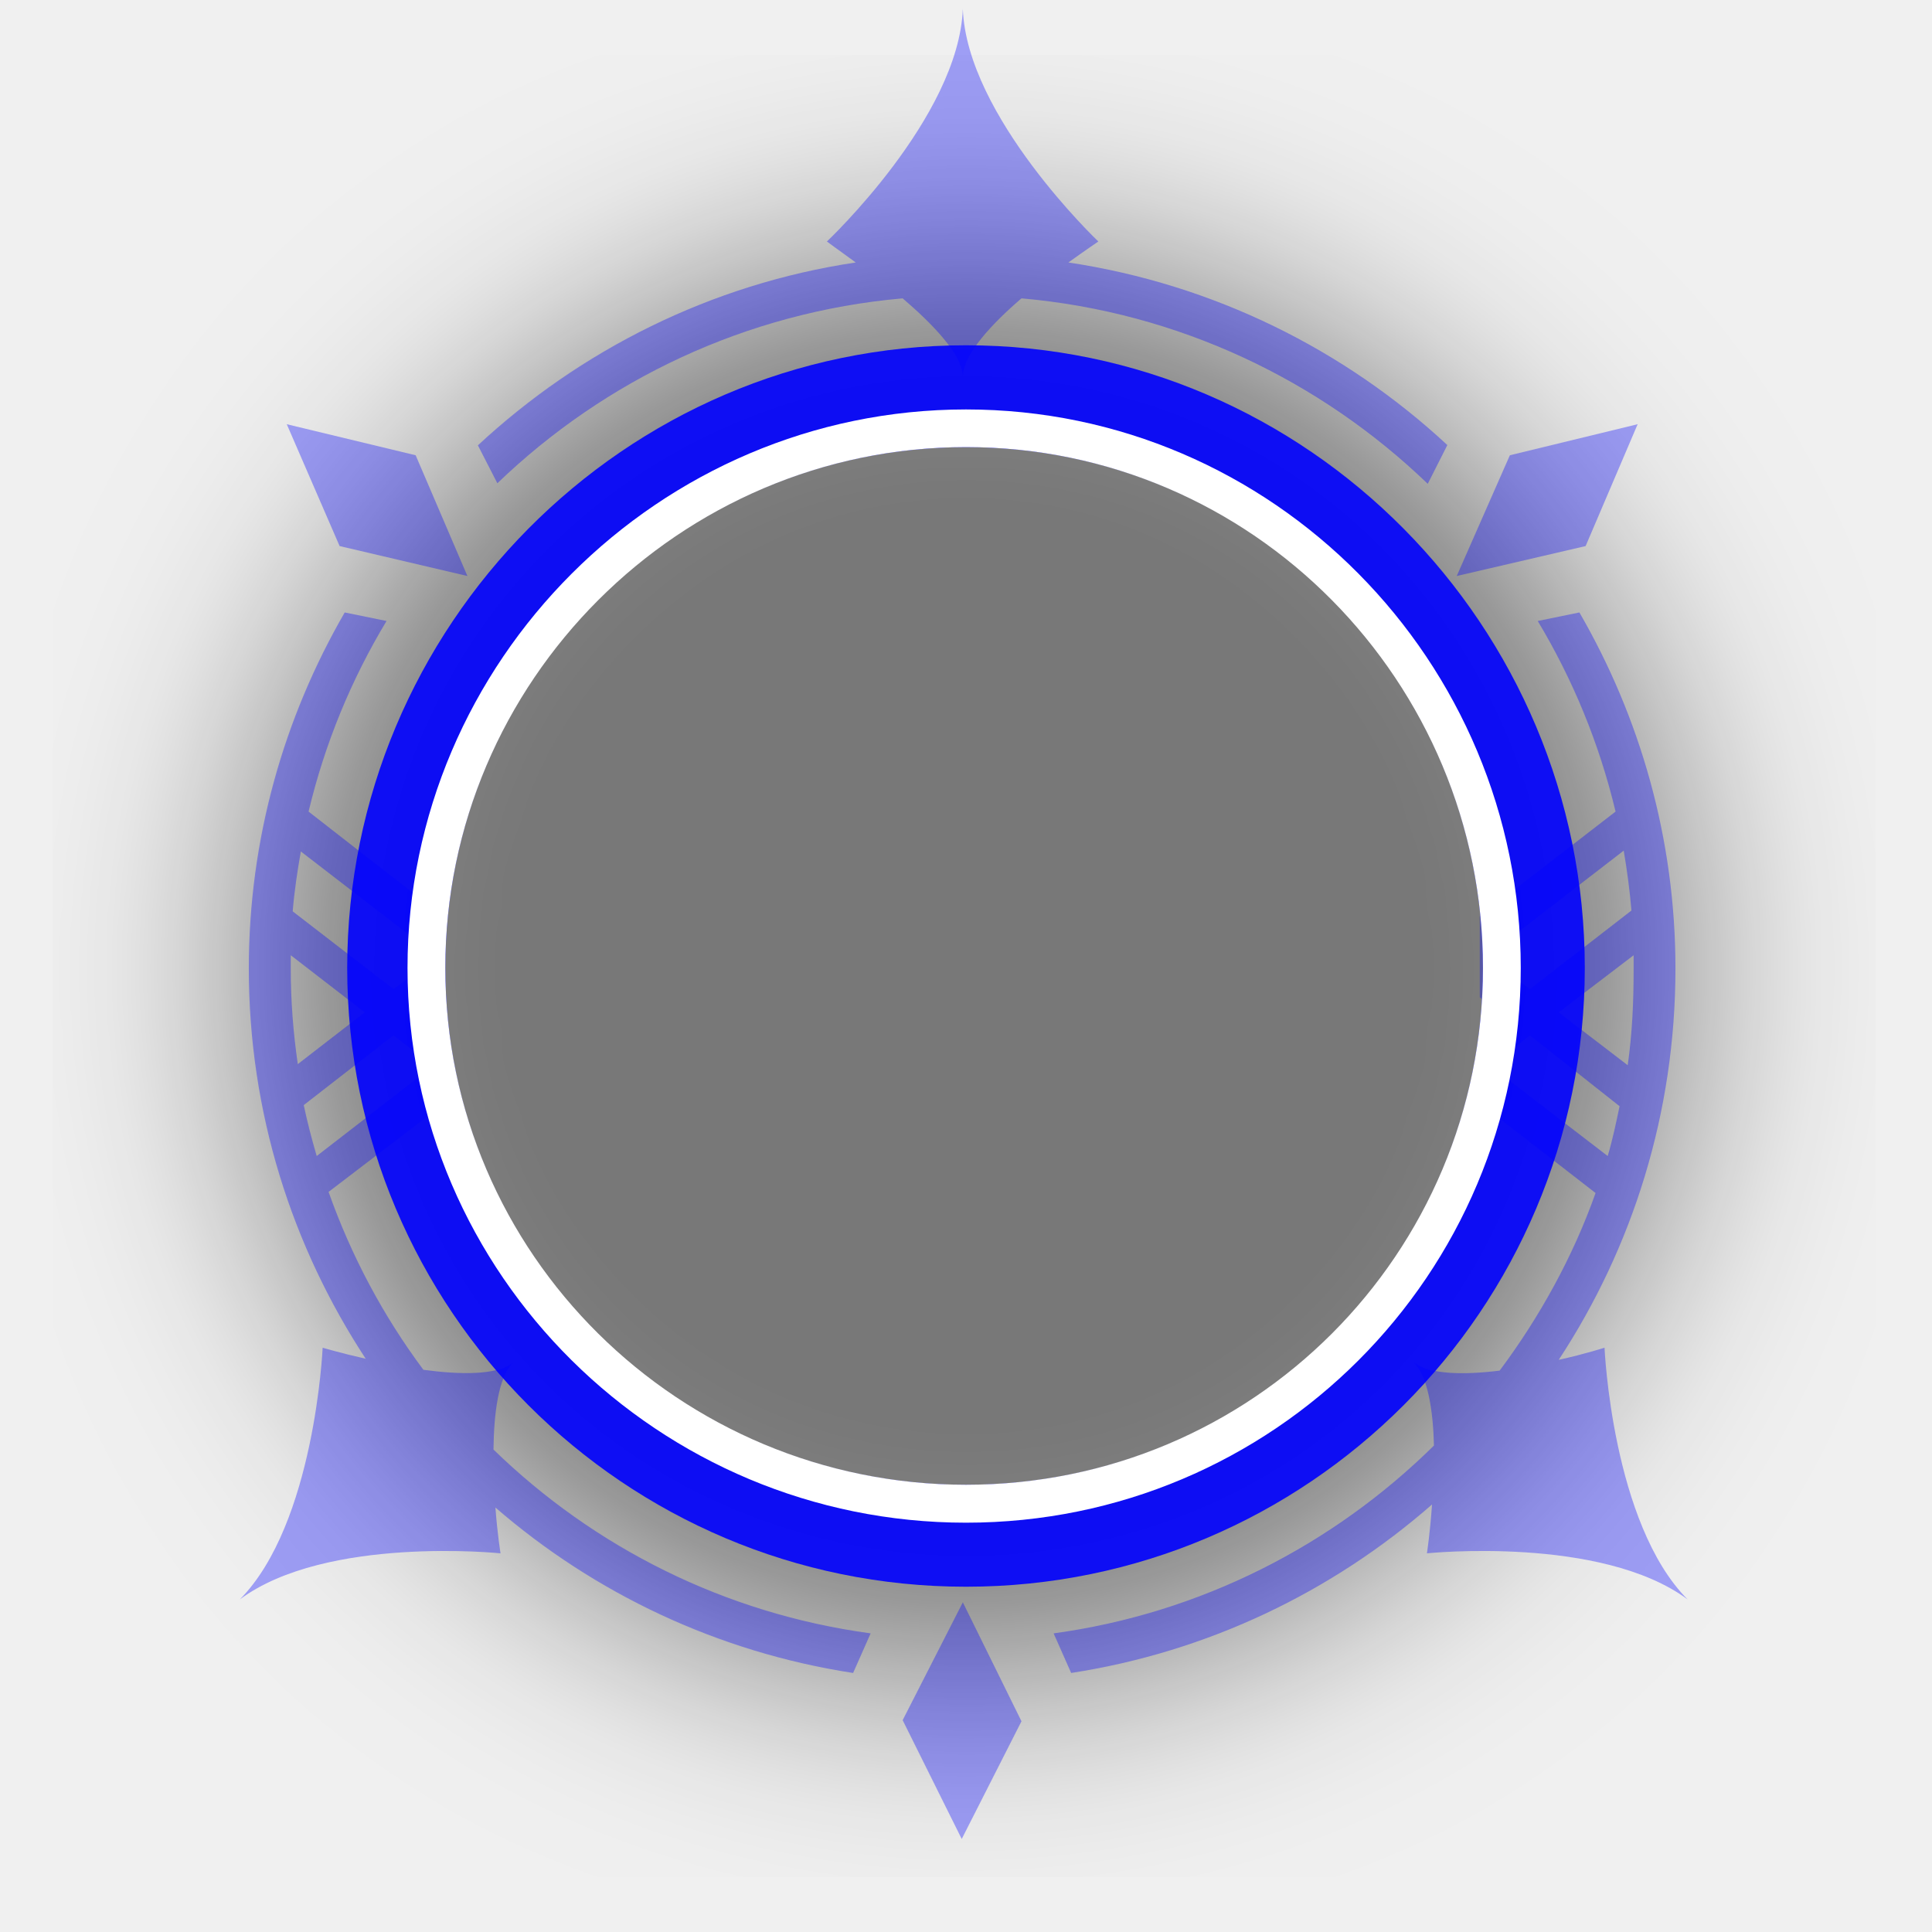
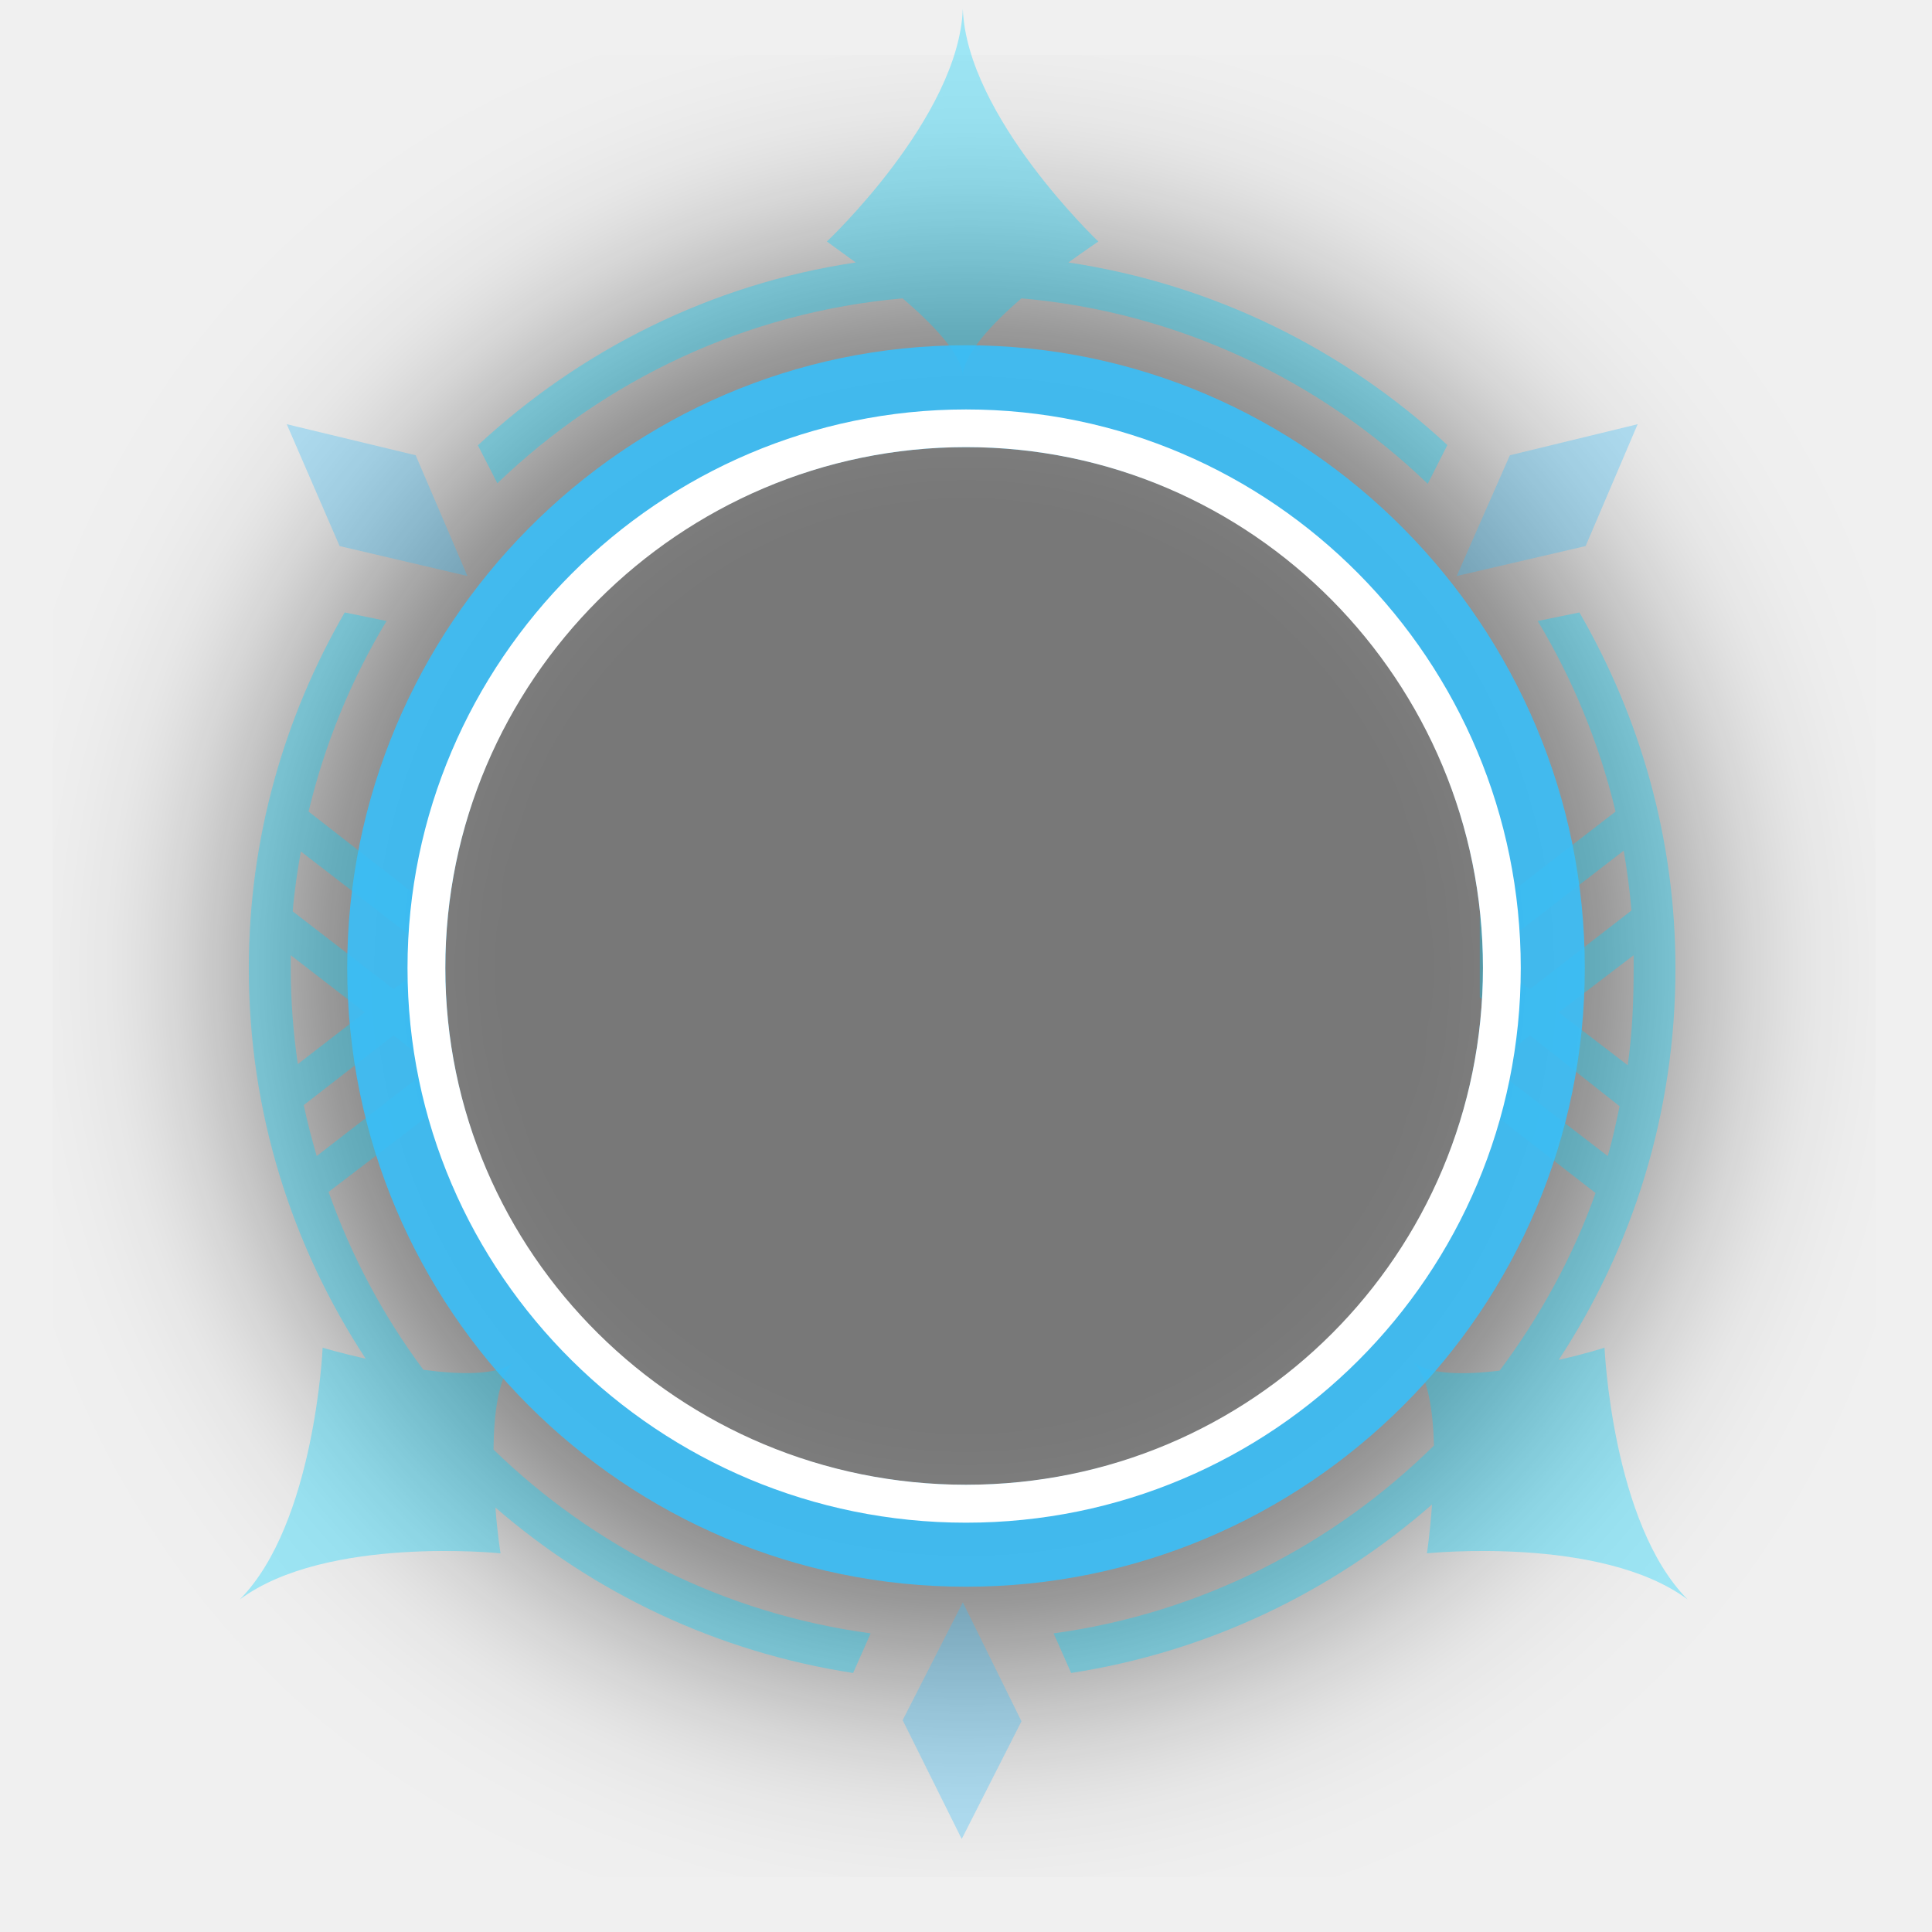
<svg xmlns="http://www.w3.org/2000/svg" viewBox="0 0 14 14" width="14" height="14" version="1.1" id="svg13">
  <defs id="defs17">
    <filter style="color-interpolation-filters:sRGB" id="filter852" x="-0.142" y="-0.142" width="1.284" height="1.284">
      <feGaussianBlur stdDeviation="0.808" id="feGaussianBlur854" />
    </filter>
  </defs>
  <style id="style2">
     .locked #blur {
         fill: black;
         opacity: 0.2 !important;
      }
      .locked #tria1 {
         display: none;
      }
      .locked #tria2 {
         display: none;
      }
      .locked #tria3 {
         display: none;
      }
      .locked #lock {
         display: inline !important;
      }
      .locked #spikes {
         fill: black;
         opacity: 0.2 !important;
      }
      .locked #c1 {
         display: none;
      }
      .locked #c2 {
         fill: currentColor;
         filter: brightness(0.8);
      }
   </style>
  <g id="layer1" style="display:inline">
    <path id="blur" fill="currentColor" d="m 7.005,1.858 c 2.838,0 5.123,2.323 5.123,5.161 0,2.838 -2.285,5.123 -5.123,5.123 -2.838,0 -5.161,-2.285 -5.161,-5.123 0,-2.838 2.323,-5.161 5.161,-5.161 z" style="filter:url(#filter852);opacity:0.501" />
-     <path fill="blue" id="spikes" style="filter: saturate(1.2) brightness(1.2);opacity:0.34;stroke-width:14;-inkscape-stroke:none;paint-order:stroke markers fill" d="M 6.977 0.064 C 6.947 0.851 5.992 1.75 5.992 1.75 C 5.992 1.75 6.076 1.812 6.201 1.902 C 5.15 2.059 4.206 2.537 3.463 3.227 L 3.604 3.502 C 4.381 2.755 5.404 2.262 6.541 2.162 C 6.758 2.348 6.964 2.561 6.977 2.719 C 6.989 2.561 7.185 2.348 7.402 2.162 C 8.541 2.262 9.568 2.757 10.346 3.506 L 10.488 3.225 C 9.744 2.534 8.795 2.06 7.742 1.902 C 7.867 1.812 7.959 1.75 7.959 1.75 C 7.959 1.75 7.006 0.845 6.977 0.064 z M 2.498 4.438 C 2.059 5.197 1.803 6.077 1.803 7.018 C 1.803 8.064 2.117 9.033 2.65 9.846 C 2.469 9.805 2.338 9.766 2.338 9.766 C 2.338 9.766 2.282 11.04 1.738 11.59 C 2.364 11.125 3.627 11.256 3.627 11.256 C 3.627 11.256 3.604 11.113 3.59 10.924 C 4.307 11.545 5.199 11.972 6.182 12.123 L 6.309 11.836 C 5.252 11.693 4.304 11.212 3.576 10.504 C 3.579 10.24 3.612 9.981 3.715 9.877 C 3.596 9.966 3.334 9.962 3.068 9.926 C 2.778 9.537 2.546 9.103 2.381 8.637 L 3.156 8.045 L 3.156 7.4 L 3.068 7.336 L 3.156 7.27 L 3.156 6.938 L 2.852 7.168 L 2.121 6.604 C 2.133 6.458 2.155 6.311 2.18 6.17 L 3.156 6.922 L 3.156 6.598 L 2.236 5.881 C 2.354 5.387 2.546 4.923 2.801 4.5 L 2.498 4.438 z M 11.445 4.438 L 11.143 4.5 C 11.397 4.923 11.589 5.387 11.707 5.881 L 10.723 6.641 L 10.723 7.227 L 10.867 7.336 L 10.723 7.451 L 10.723 7.994 L 11.562 8.645 C 11.398 9.108 11.156 9.545 10.867 9.932 C 10.612 9.964 10.362 9.961 10.248 9.875 L 10.248 9.877 C 10.347 9.976 10.385 10.223 10.391 10.475 C 9.66 11.196 8.703 11.69 7.635 11.836 L 7.762 12.123 C 8.755 11.97 9.655 11.534 10.377 10.902 C 10.363 11.107 10.34 11.256 10.34 11.256 C 10.34 11.256 11.602 11.125 12.229 11.59 C 11.682 11.041 11.627 9.766 11.627 9.766 C 11.627 9.766 11.488 9.811 11.295 9.854 C 11.83 9.039 12.141 8.066 12.141 7.018 C 12.141 6.077 11.884 5.197 11.445 4.438 z M 11.766 6.164 C 11.79 6.305 11.81 6.452 11.822 6.598 L 11.086 7.168 L 10.773 6.93 L 11.766 6.164 z M 2.107 6.922 L 2.643 7.336 L 2.158 7.711 C 2.125 7.483 2.107 7.255 2.107 7.018 C 2.107 6.987 2.107 6.952 2.107 6.922 z M 11.838 6.922 C 11.838 6.952 11.838 6.987 11.838 7.018 C 11.838 7.257 11.828 7.488 11.795 7.719 L 11.295 7.336 L 11.838 6.922 z M 2.852 7.502 L 3.135 7.727 L 2.295 8.377 C 2.26 8.257 2.227 8.132 2.201 8.008 L 2.852 7.502 z M 11.086 7.502 L 11.736 8.016 C 11.711 8.137 11.685 8.259 11.65 8.377 L 10.803 7.727 L 11.086 7.502 z " />
-     <path fill="blue" style="opacity:0.34;stroke-width:14;-inkscape-stroke:none;paint-order:stroke markers fill" d="M 6.977,11.611 6.541,12.465 6.969,13.326 7.402,12.473 Z" id="tria1" />
-     <path fill="blue" style="opacity:0.34;stroke-width:14;-inkscape-stroke:none;paint-order:stroke markers fill" d="m 11.867,3.074 -0.926,0.225 -0.385,0.875 0.934,-0.217 z" id="tria2" />
-     <path fill="blue" style="opacity:0.34;stroke-width:14;-inkscape-stroke:none;paint-order:stroke markers fill" d="m 2.078,3.074 0.383,0.883 0.926,0.217 -0.375,-0.875 z" id="tria3" />
+     <path fill="#3abff8" id="spikes" style="filter: saturate(1.2) brightness(1.2);opacity:0.34;stroke-width:14;-inkscape-stroke:none;paint-order:stroke markers fill" d="M 6.977 0.064 C 6.947 0.851 5.992 1.75 5.992 1.75 C 5.992 1.75 6.076 1.812 6.201 1.902 C 5.15 2.059 4.206 2.537 3.463 3.227 L 3.604 3.502 C 4.381 2.755 5.404 2.262 6.541 2.162 C 6.758 2.348 6.964 2.561 6.977 2.719 C 6.989 2.561 7.185 2.348 7.402 2.162 C 8.541 2.262 9.568 2.757 10.346 3.506 L 10.488 3.225 C 9.744 2.534 8.795 2.06 7.742 1.902 C 7.867 1.812 7.959 1.75 7.959 1.75 C 7.959 1.75 7.006 0.845 6.977 0.064 z M 2.498 4.438 C 2.059 5.197 1.803 6.077 1.803 7.018 C 1.803 8.064 2.117 9.033 2.65 9.846 C 2.469 9.805 2.338 9.766 2.338 9.766 C 2.338 9.766 2.282 11.04 1.738 11.59 C 2.364 11.125 3.627 11.256 3.627 11.256 C 3.627 11.256 3.604 11.113 3.59 10.924 C 4.307 11.545 5.199 11.972 6.182 12.123 L 6.309 11.836 C 5.252 11.693 4.304 11.212 3.576 10.504 C 3.579 10.24 3.612 9.981 3.715 9.877 C 3.596 9.966 3.334 9.962 3.068 9.926 C 2.778 9.537 2.546 9.103 2.381 8.637 L 3.156 8.045 L 3.156 7.4 L 3.068 7.336 L 3.156 7.27 L 3.156 6.938 L 2.852 7.168 L 2.121 6.604 C 2.133 6.458 2.155 6.311 2.18 6.17 L 3.156 6.922 L 3.156 6.598 L 2.236 5.881 C 2.354 5.387 2.546 4.923 2.801 4.5 L 2.498 4.438 z M 11.445 4.438 L 11.143 4.5 C 11.397 4.923 11.589 5.387 11.707 5.881 L 10.723 6.641 L 10.723 7.227 L 10.867 7.336 L 10.723 7.451 L 10.723 7.994 L 11.562 8.645 C 11.398 9.108 11.156 9.545 10.867 9.932 C 10.612 9.964 10.362 9.961 10.248 9.875 L 10.248 9.877 C 10.347 9.976 10.385 10.223 10.391 10.475 C 9.66 11.196 8.703 11.69 7.635 11.836 L 7.762 12.123 C 8.755 11.97 9.655 11.534 10.377 10.902 C 10.363 11.107 10.34 11.256 10.34 11.256 C 10.34 11.256 11.602 11.125 12.229 11.59 C 11.682 11.041 11.627 9.766 11.627 9.766 C 11.627 9.766 11.488 9.811 11.295 9.854 C 11.83 9.039 12.141 8.066 12.141 7.018 C 12.141 6.077 11.884 5.197 11.445 4.438 z M 11.766 6.164 C 11.79 6.305 11.81 6.452 11.822 6.598 L 11.086 7.168 L 10.773 6.93 L 11.766 6.164 z M 2.107 6.922 L 2.643 7.336 L 2.158 7.711 C 2.125 7.483 2.107 7.255 2.107 7.018 C 2.107 6.987 2.107 6.952 2.107 6.922 z M 11.838 6.922 C 11.838 6.952 11.838 6.987 11.838 7.018 C 11.838 7.257 11.828 7.488 11.795 7.719 L 11.295 7.336 L 11.838 6.922 z M 2.852 7.502 L 3.135 7.727 L 2.295 8.377 C 2.26 8.257 2.227 8.132 2.201 8.008 L 2.852 7.502 z M 11.086 7.502 L 11.736 8.016 C 11.711 8.137 11.685 8.259 11.65 8.377 L 10.803 7.727 L 11.086 7.502 z " />
+     <path fill="#3abff8" style="opacity:0.34;stroke-width:14;-inkscape-stroke:none;paint-order:stroke markers fill" d="M 6.977,11.611 6.541,12.465 6.969,13.326 7.402,12.473 Z" id="tria1" />
+     <path fill="#3abff8" style="opacity:0.34;stroke-width:14;-inkscape-stroke:none;paint-order:stroke markers fill" d="m 11.867,3.074 -0.926,0.225 -0.385,0.875 0.934,-0.217 z" id="tria2" />
+     <path fill="#3abff8" style="opacity:0.34;stroke-width:14;-inkscape-stroke:none;paint-order:stroke markers fill" d="m 2.078,3.074 0.383,0.883 0.926,0.217 -0.375,-0.875 z" id="tria3" />
    <path id="backdrop" fill="#7a7a7a" style=" opacity:0.1;" d="m 7,3.119 c 2.142,0 3.867,1.753 3.867,3.895 0,2.142 -1.725,3.867 -3.867,3.867 -2.142,0 -3.895,-1.725 -3.895,-3.867 0,-2.142 1.753,-3.895 3.895,-3.895 z" />
-     <path id="c1" fill="blue" style="opacity:0.9;stroke-width:14;-inkscape-stroke:none;paint-order:stroke markers fill" d="m 7,2.502 c -2.475,0 -4.484,2.037 -4.484,4.512 0,2.475 2.01,4.484 4.484,4.484 2.475,0 4.484,-2.01 4.484,-4.484 C 11.484,4.539 9.475,2.502 7,2.502 Z m 0,0.738 c 2.084,-1.4e-6 3.746,1.69 3.746,3.773 C 10.746,9.097 9.084,10.76 7,10.76 4.916,10.76 3.227,9.097 3.227,7.014 3.227,4.93 4.916,3.24 7,3.24 Z" />
+     <path id="c1" fill="#3abff8" style="opacity:0.9;stroke-width:14;-inkscape-stroke:none;paint-order:stroke markers fill" d="m 7,2.502 c -2.475,0 -4.484,2.037 -4.484,4.512 0,2.475 2.01,4.484 4.484,4.484 2.475,0 4.484,-2.01 4.484,-4.484 C 11.484,4.539 9.475,2.502 7,2.502 Z m 0,0.738 c 2.084,-1.4e-6 3.746,1.69 3.746,3.773 C 10.746,9.097 9.084,10.76 7,10.76 4.916,10.76 3.227,9.097 3.227,7.014 3.227,4.93 4.916,3.24 7,3.24 Z" />
    <path id="c2" fill="white" style="stroke-width:14;-inkscape-stroke:none;paint-order:stroke markers fill" d="m 7,2.967 c -2.223,0 -4.047,1.824 -4.047,4.047 0,2.223 1.824,4.02 4.047,4.02 2.223,0 4.02,-1.796 4.02,-4.02 0,-2.223 -1.796,-4.047 -4.02,-4.047 z m 0,0.273 c 2.075,0 3.746,1.698 3.746,3.773 0,2.075 -1.671,3.746 -3.746,3.746 -2.075,0 -3.773,-1.671 -3.773,-3.746 0,-2.075 1.698,-3.773 3.773,-3.773 z" />
    <path id="lock" fill="white" style="display:none;opacity:1;stroke-width:0.063;paint-order:stroke markers fill" d="M 7.017,5.224 A 0.898,0.898 0 0 0 6.12,6.121 V 6.334 H 5.774 A 0.117,0.117 0 0 0 5.656,6.451 V 8.391 A 0.117,0.117 0 0 0 5.774,8.508 H 8.226 A 0.117,0.117 0 0 0 8.343,8.391 V 6.451 A 0.117,0.117 0 0 0 8.226,6.334 H 7.916 V 6.121 A 0.898,0.898 0 0 0 7.017,5.224 Z m 0,0.343 A 0.572,0.572 0 0 1 7.59,6.138 V 6.334 H 6.446 V 6.138 A 0.572,0.572 0 0 1 7.017,5.567 Z m -0.016,1.411 a 0.318,0.318 0 0 1 0.317,0.318 0.318,0.318 0 0 1 -0.188,0.289 v 0.286 c 0,0.049 -0.039,0.086 -0.088,0.086 h -0.083 c -0.049,0 -0.088,-0.038 -0.088,-0.086 V 7.585 A 0.318,0.318 0 0 1 6.682,7.296 0.318,0.318 0 0 1 7.001,6.978 Z" />
  </g>
</svg>
